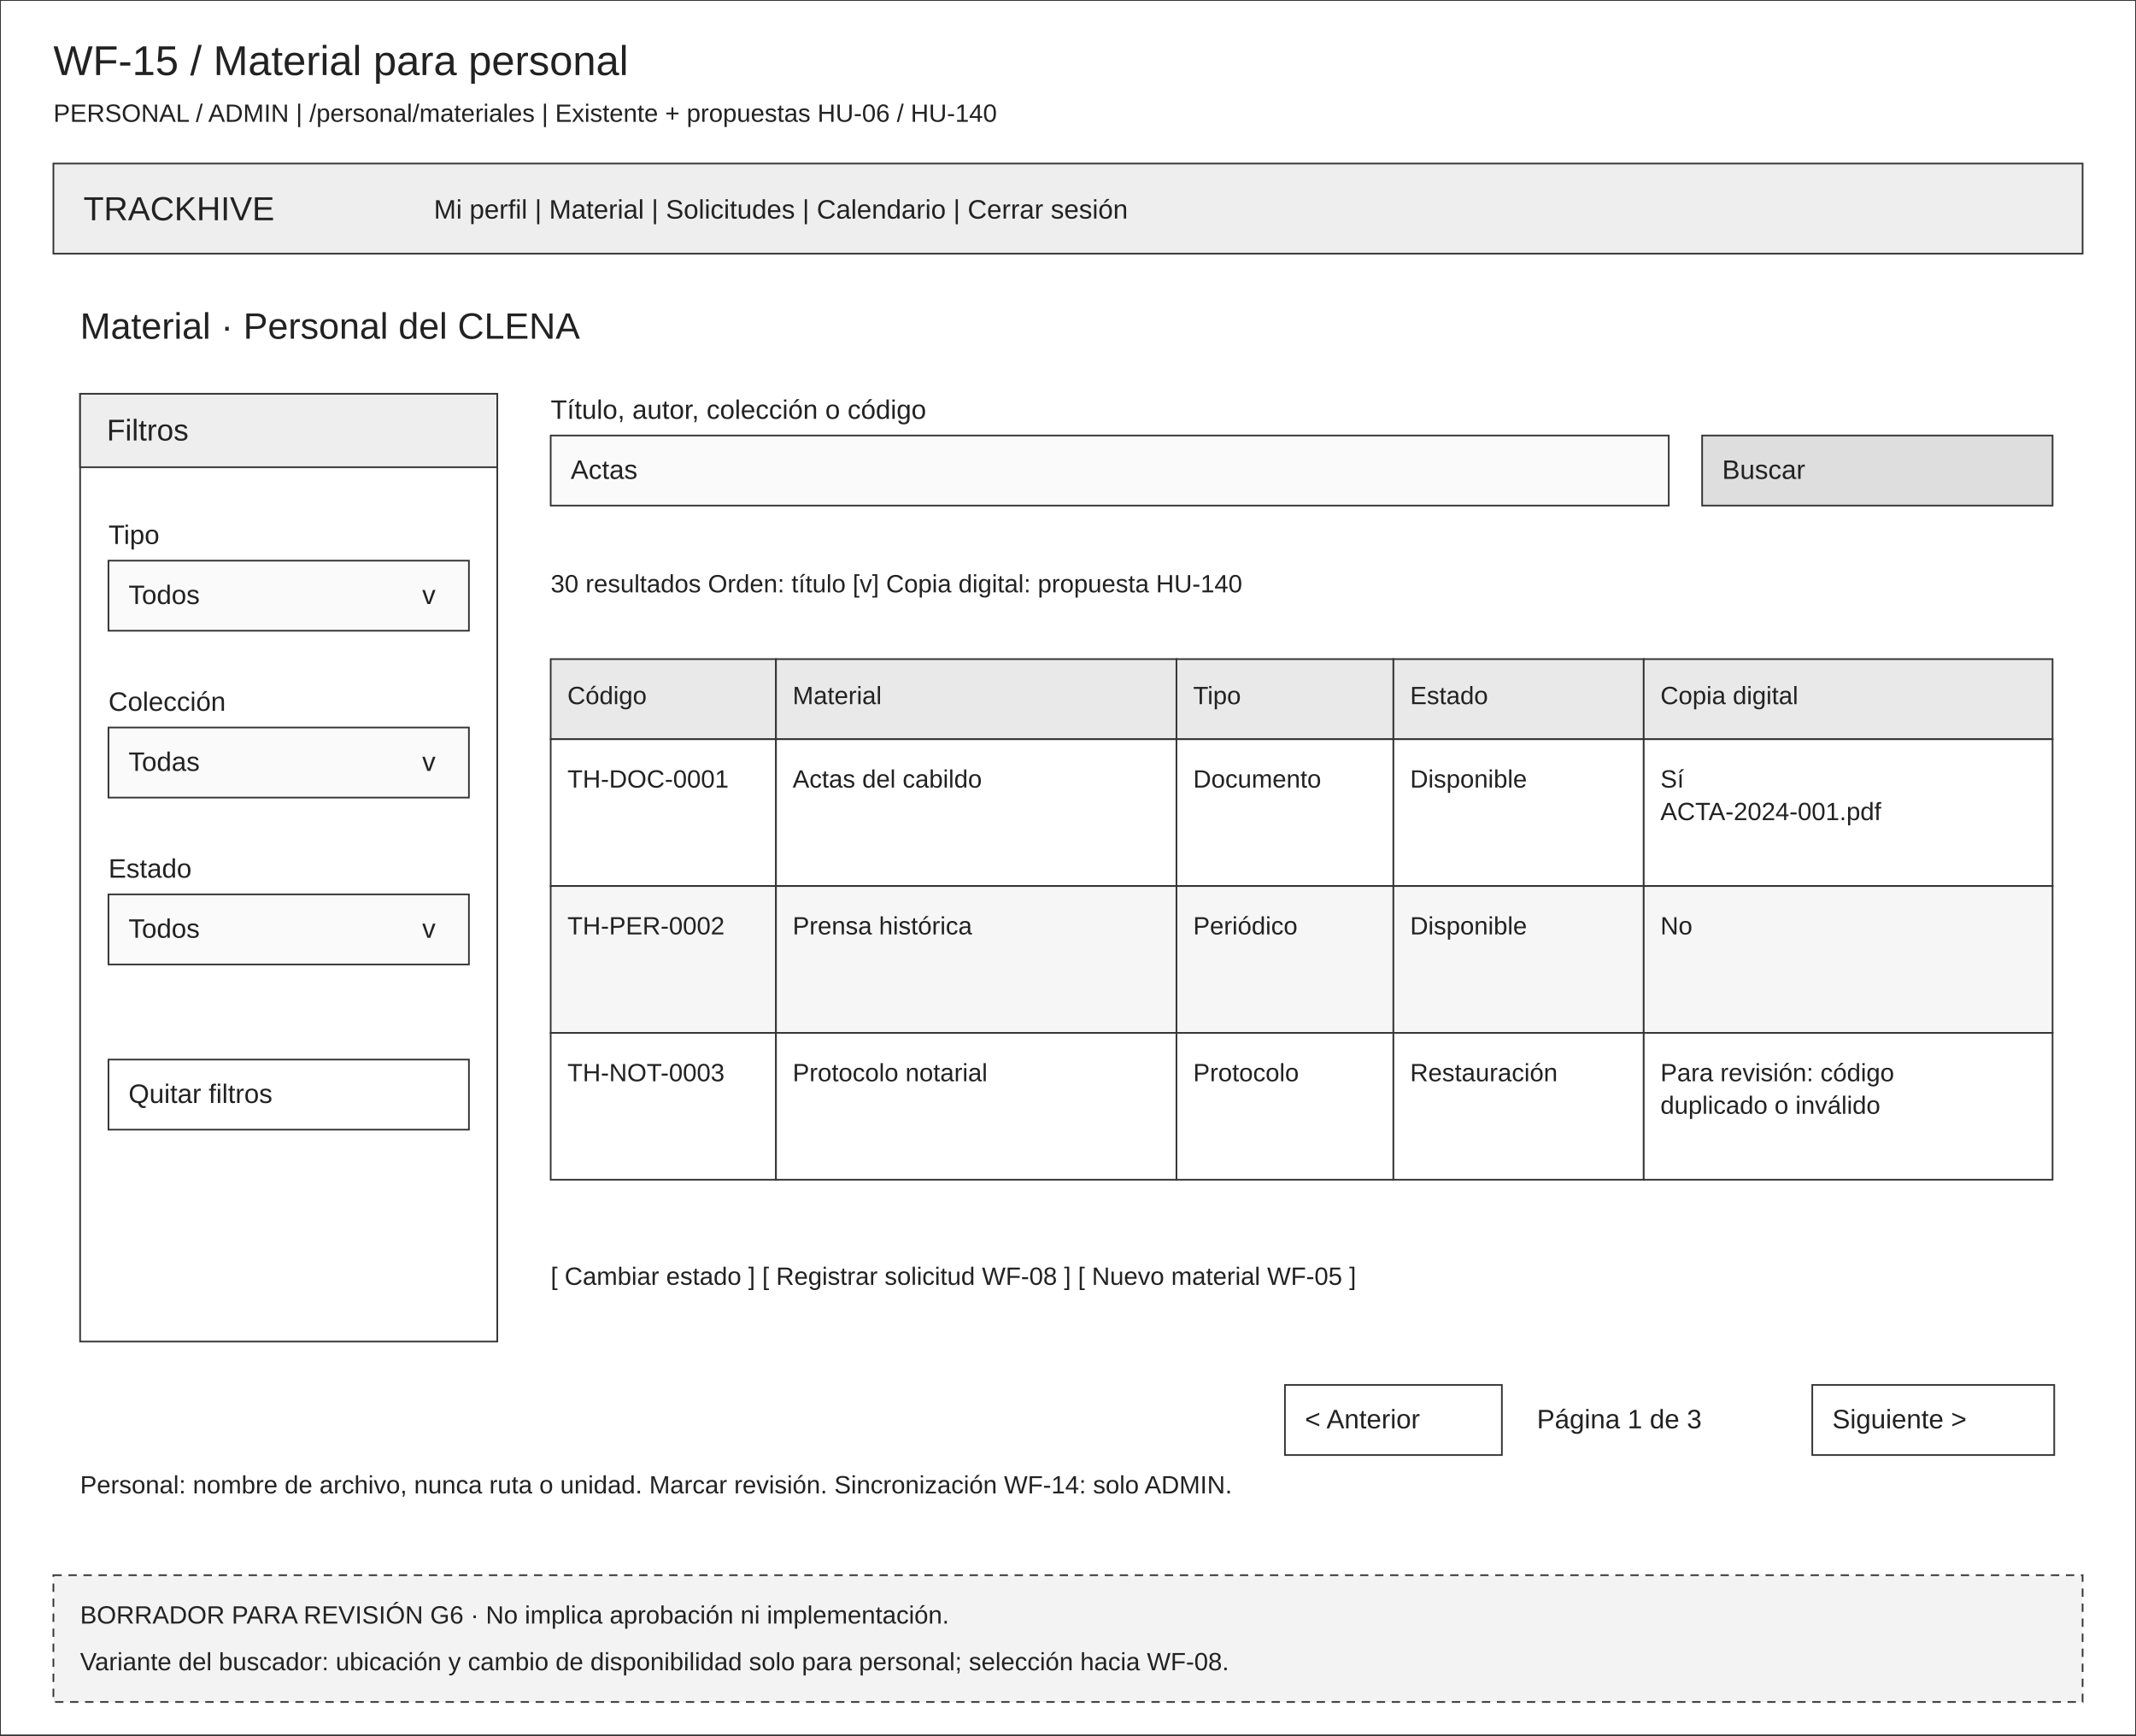
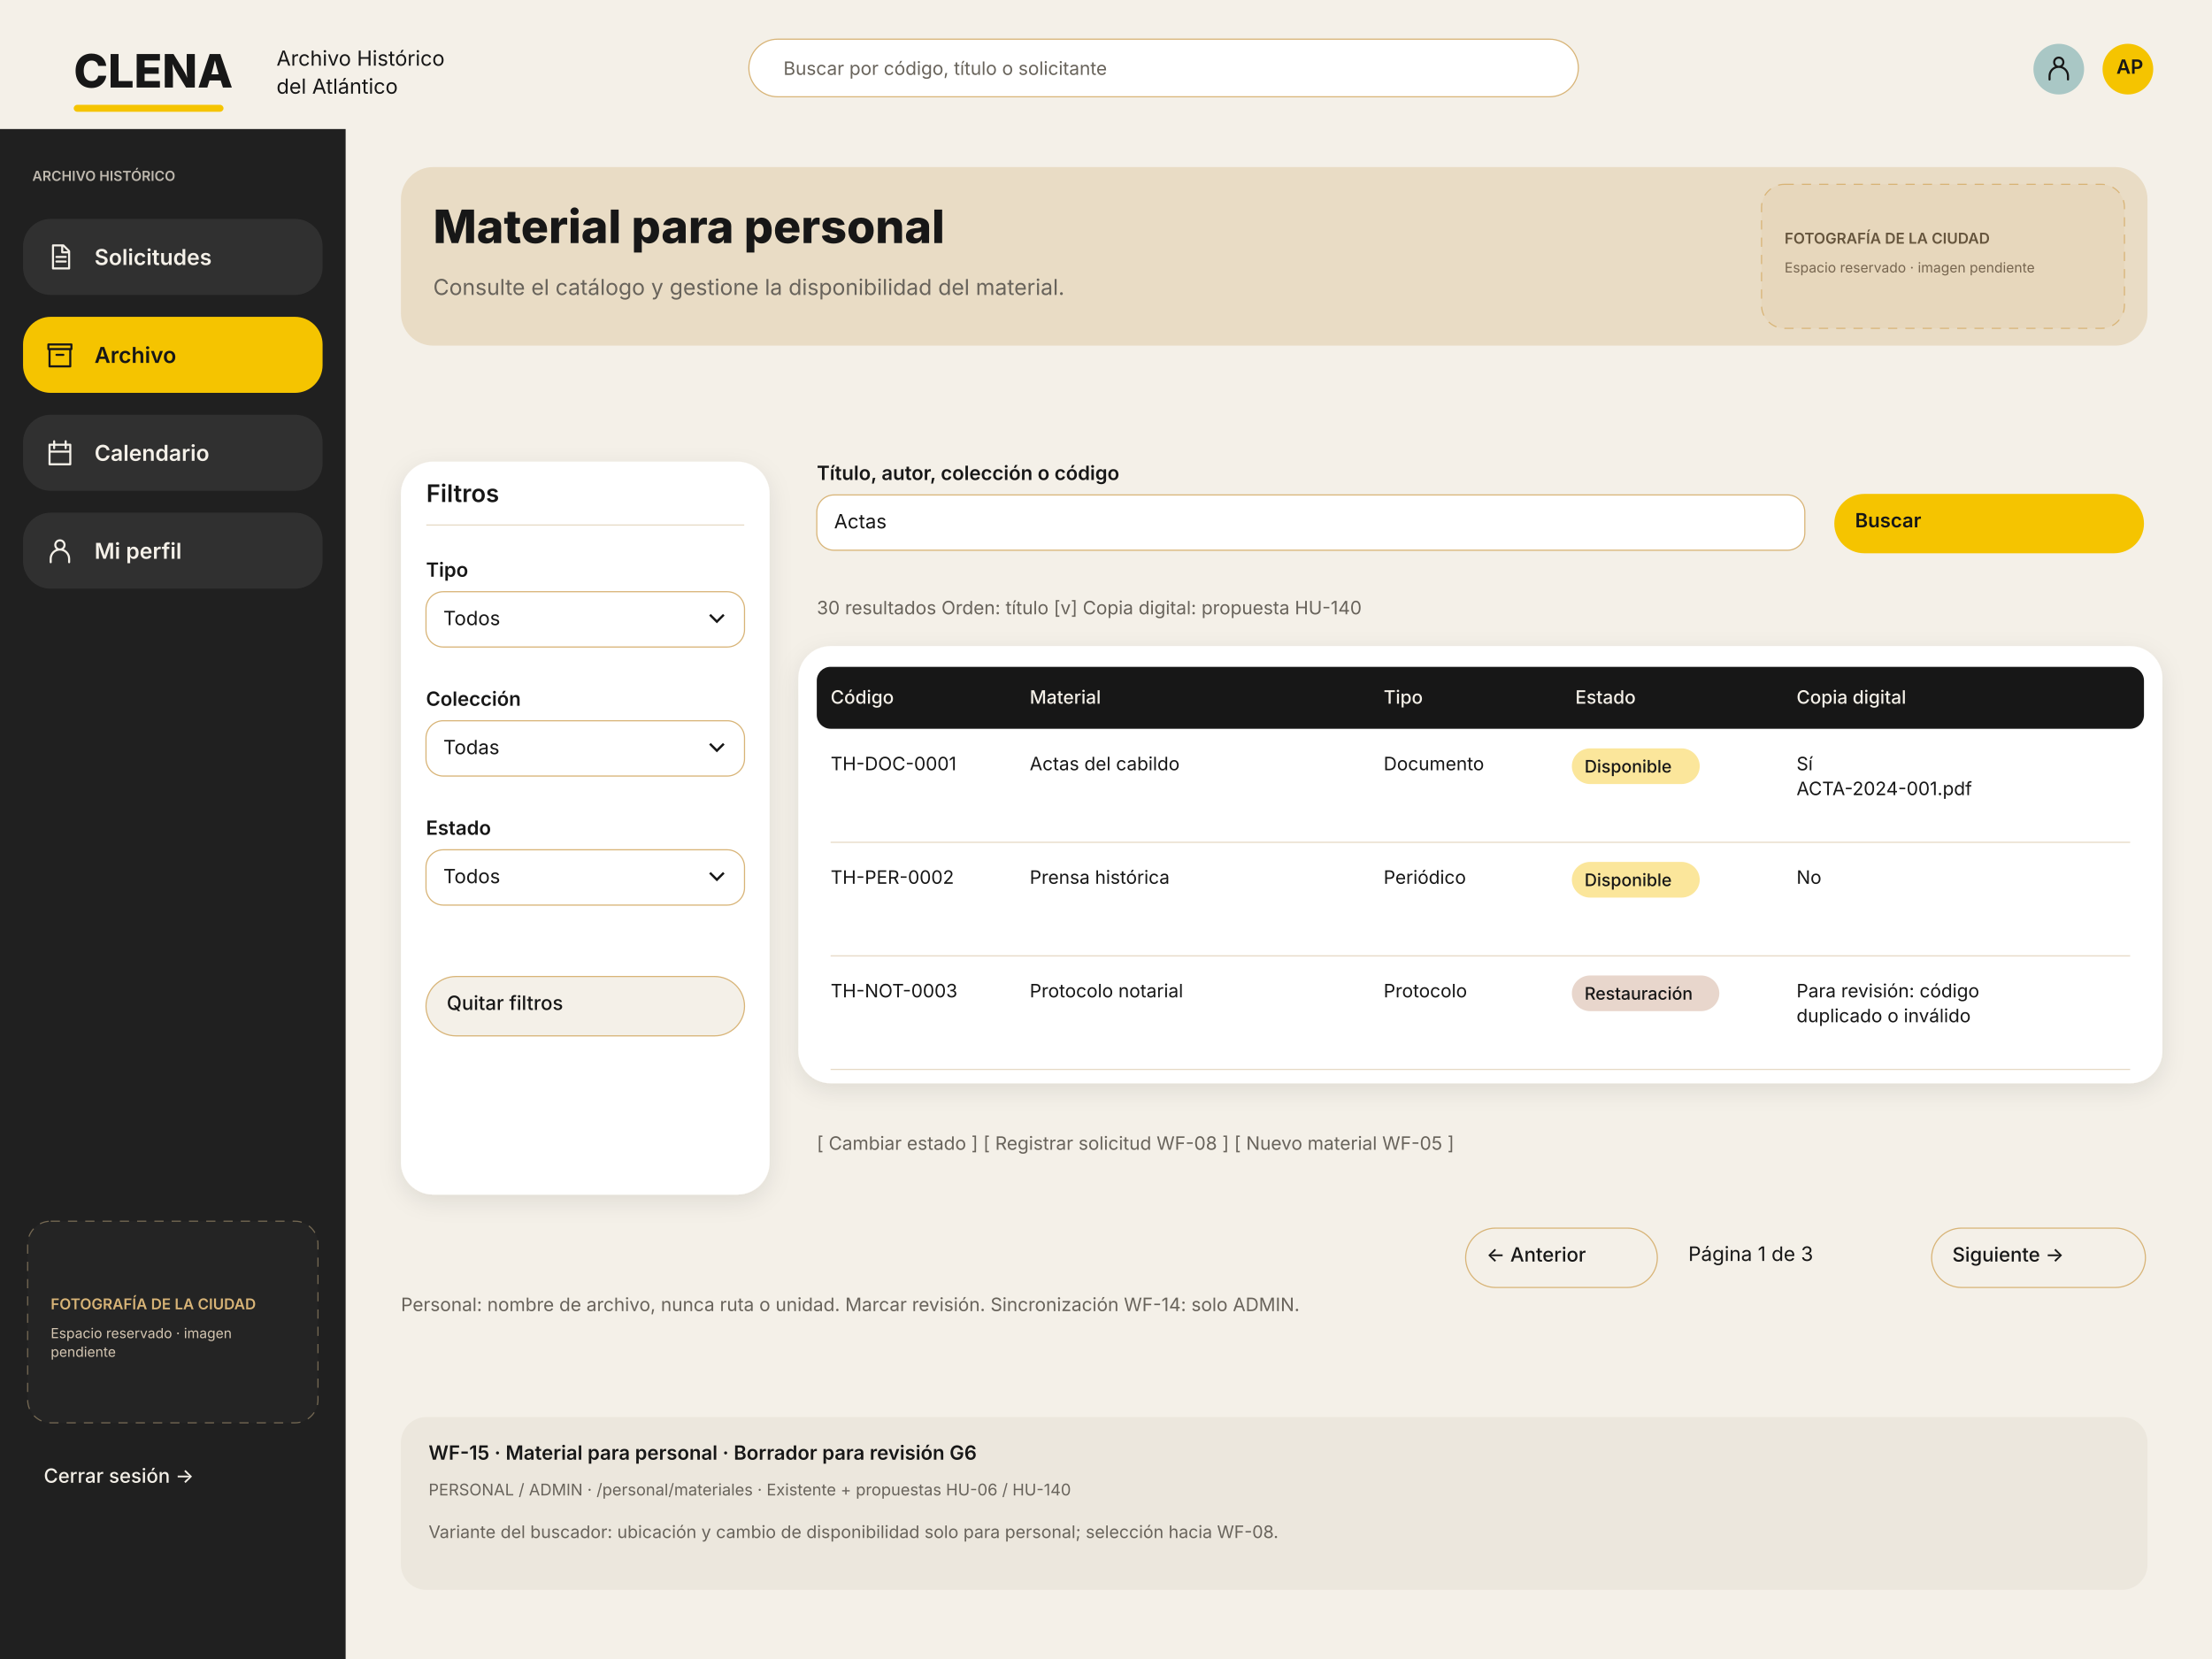
- <svg xmlns="http://www.w3.org/2000/svg" width="1280" height="1040" viewBox="0 0 1280 1040" role="img" aria-labelledby="title desc">
-   <rect x="0" y="0" width="1280" height="1040" fill="#ffffff" stroke="#333" />
-   <text x="32" y="20" font-family="Arial, sans-serif" font-size="25" fill="#222">
-     <tspan x="32" dy="0" y="45">WF-15  /  Material para personal</tspan>
-   </text>
-   <text x="32" y="58" font-family="Arial, sans-serif" font-size="15" fill="#222">
-     <tspan x="32" dy="0" y="73">PERSONAL / ADMIN  |  /personal/materiales  |  Existente + propuestas HU-06 / HU-140</tspan>
-   </text>
-   <rect x="32" y="98" width="1216" height="54" fill="#eeeeee" stroke="#333" />
-   <text x="50" y="112" font-family="Arial, sans-serif" font-size="20" fill="#222">
-     <tspan x="50" dy="0" y="132">TRACKHIVE</tspan>
-   </text>
-   <text x="260" y="115" font-family="Arial, sans-serif" font-size="16" fill="#222">
-     <tspan x="260" dy="0" y="131">Mi perfil  |  Material  |  Solicitudes  |  Calendario  |  Cerrar sesión</tspan>
-   </text>
-   <text x="48" y="181" font-family="Arial, sans-serif" font-size="22" fill="#222">
-     <tspan x="48" dy="0" y="203">Material · Personal del CLENA</tspan>
-   </text>
-   <text x="330" y="235" font-family="Arial, sans-serif" font-size="16" fill="#222">
-     <tspan x="330" dy="0" y="251">Título, autor, colección o código</tspan>
-   </text>
-   <rect x="330" y="261" width="670" height="42" fill="#fafafa" stroke="#333" />
-   <text x="342" y="271" font-family="Arial, sans-serif" font-size="16" fill="#222">
-     <tspan x="342" dy="0" y="287">Actas</tspan>
-   </text>
-   <rect x="1020" y="261" width="210" height="42" fill="#dedede" stroke="#333" />
-   <text x="1032" y="271" font-family="Arial, sans-serif" font-size="16" fill="#222">
-     <tspan x="1032" dy="0" y="287">Buscar</tspan>
-   </text>
-   <rect x="48" y="236" width="250" height="568" fill="#ffffff" stroke="#333" />
-   <rect x="48" y="236" width="250" height="44" fill="#eeeeee" stroke="#333" />
-   <text x="64" y="246" font-family="Arial, sans-serif" font-size="18" fill="#222">
-     <tspan x="64" dy="0" y="264">Filtros</tspan>
-   </text>
-   <text x="65" y="310" font-family="Arial, sans-serif" font-size="16" fill="#222">
-     <tspan x="65" dy="0" y="326">Tipo</tspan>
-   </text>
-   <rect x="65" y="336" width="216" height="42" fill="#fafafa" stroke="#333" />
-   <text x="77" y="346" font-family="Arial, sans-serif" font-size="16" fill="#222">
-     <tspan x="77" dy="0" y="362">Todos</tspan>
-   </text>
-   <text x="253" y="346" font-family="Arial, sans-serif" font-size="16" fill="#222">
-     <tspan x="253" dy="0" y="362">v</tspan>
-   </text>
-   <text x="65" y="410" font-family="Arial, sans-serif" font-size="16" fill="#222">
-     <tspan x="65" dy="0" y="426">Colección</tspan>
-   </text>
-   <rect x="65" y="436" width="216" height="42" fill="#fafafa" stroke="#333" />
-   <text x="77" y="446" font-family="Arial, sans-serif" font-size="16" fill="#222">
-     <tspan x="77" dy="0" y="462">Todas</tspan>
-   </text>
-   <text x="253" y="446" font-family="Arial, sans-serif" font-size="16" fill="#222">
-     <tspan x="253" dy="0" y="462">v</tspan>
-   </text>
-   <text x="65" y="510" font-family="Arial, sans-serif" font-size="16" fill="#222">
-     <tspan x="65" dy="0" y="526">Estado</tspan>
-   </text>
-   <rect x="65" y="536" width="216" height="42" fill="#fafafa" stroke="#333" />
-   <text x="77" y="546" font-family="Arial, sans-serif" font-size="16" fill="#222">
-     <tspan x="77" dy="0" y="562">Todos</tspan>
-   </text>
-   <text x="253" y="546" font-family="Arial, sans-serif" font-size="16" fill="#222">
-     <tspan x="253" dy="0" y="562">v</tspan>
-   </text>
-   <rect x="65" y="635" width="216" height="42" fill="#ffffff" stroke="#333" />
-   <text x="77" y="645" font-family="Arial, sans-serif" font-size="16" fill="#222">
-     <tspan x="77" dy="0" y="661">Quitar filtros</tspan>
-   </text>
-   <text x="330" y="340" font-family="Arial, sans-serif" font-size="15" fill="#222">
-     <tspan x="330" dy="0" y="355">30 resultados     Orden: título [v]     Copia digital: propuesta HU-140</tspan>
-   </text>
-   <rect x="330" y="395" width="135" height="48" fill="#e9e9e9" stroke="#333" />
-   <text x="340" y="407" font-family="Arial, sans-serif" font-size="15" fill="#222">
-     <tspan x="340" dy="0" y="422">Código</tspan>
-   </text>
-   <rect x="465" y="395" width="240" height="48" fill="#e9e9e9" stroke="#333" />
-   <text x="475" y="407" font-family="Arial, sans-serif" font-size="15" fill="#222">
-     <tspan x="475" dy="0" y="422">Material</tspan>
-   </text>
-   <rect x="705" y="395" width="130" height="48" fill="#e9e9e9" stroke="#333" />
-   <text x="715" y="407" font-family="Arial, sans-serif" font-size="15" fill="#222">
-     <tspan x="715" dy="0" y="422">Tipo</tspan>
-   </text>
-   <rect x="835" y="395" width="150" height="48" fill="#e9e9e9" stroke="#333" />
-   <text x="845" y="407" font-family="Arial, sans-serif" font-size="15" fill="#222">
-     <tspan x="845" dy="0" y="422">Estado</tspan>
-   </text>
-   <rect x="985" y="395" width="245" height="48" fill="#e9e9e9" stroke="#333" />
-   <text x="995" y="407" font-family="Arial, sans-serif" font-size="15" fill="#222">
-     <tspan x="995" dy="0" y="422">Copia digital</tspan>
-   </text>
-   <rect x="330" y="443" width="135" height="88" fill="#ffffff" stroke="#333" />
-   <text x="340" y="457" font-family="Arial, sans-serif" font-size="15" fill="#222">
-     <tspan x="340" dy="0" y="472">TH-DOC-0001</tspan>
-   </text>
-   <rect x="465" y="443" width="240" height="88" fill="#ffffff" stroke="#333" />
-   <text x="475" y="457" font-family="Arial, sans-serif" font-size="15" fill="#222">
-     <tspan x="475" dy="0" y="472">Actas del cabildo</tspan>
-   </text>
-   <rect x="705" y="443" width="130" height="88" fill="#ffffff" stroke="#333" />
-   <text x="715" y="457" font-family="Arial, sans-serif" font-size="15" fill="#222">
-     <tspan x="715" dy="0" y="472">Documento</tspan>
-   </text>
-   <rect x="835" y="443" width="150" height="88" fill="#ffffff" stroke="#333" />
-   <text x="845" y="457" font-family="Arial, sans-serif" font-size="15" fill="#222">
-     <tspan x="845" dy="0" y="472">Disponible</tspan>
-   </text>
-   <rect x="985" y="443" width="245" height="88" fill="#ffffff" stroke="#333" />
-   <text x="995" y="457" font-family="Arial, sans-serif" font-size="15" fill="#222">
-     <tspan x="995" dy="0" y="472">Sí</tspan>
-     <tspan x="995" dy="19.5">ACTA-2024-001.pdf</tspan>
-   </text>
-   <rect x="330" y="531" width="135" height="88" fill="#f6f6f6" stroke="#333" />
-   <text x="340" y="545" font-family="Arial, sans-serif" font-size="15" fill="#222">
-     <tspan x="340" dy="0" y="560">TH-PER-0002</tspan>
-   </text>
-   <rect x="465" y="531" width="240" height="88" fill="#f6f6f6" stroke="#333" />
-   <text x="475" y="545" font-family="Arial, sans-serif" font-size="15" fill="#222">
-     <tspan x="475" dy="0" y="560">Prensa histórica</tspan>
-   </text>
-   <rect x="705" y="531" width="130" height="88" fill="#f6f6f6" stroke="#333" />
-   <text x="715" y="545" font-family="Arial, sans-serif" font-size="15" fill="#222">
-     <tspan x="715" dy="0" y="560">Periódico</tspan>
-   </text>
-   <rect x="835" y="531" width="150" height="88" fill="#f6f6f6" stroke="#333" />
-   <text x="845" y="545" font-family="Arial, sans-serif" font-size="15" fill="#222">
-     <tspan x="845" dy="0" y="560">Disponible</tspan>
-   </text>
-   <rect x="985" y="531" width="245" height="88" fill="#f6f6f6" stroke="#333" />
-   <text x="995" y="545" font-family="Arial, sans-serif" font-size="15" fill="#222">
-     <tspan x="995" dy="0" y="560">No</tspan>
-   </text>
-   <rect x="330" y="619" width="135" height="88" fill="#ffffff" stroke="#333" />
-   <text x="340" y="633" font-family="Arial, sans-serif" font-size="15" fill="#222">
-     <tspan x="340" dy="0" y="648">TH-NOT-0003</tspan>
-   </text>
-   <rect x="465" y="619" width="240" height="88" fill="#ffffff" stroke="#333" />
-   <text x="475" y="633" font-family="Arial, sans-serif" font-size="15" fill="#222">
-     <tspan x="475" dy="0" y="648">Protocolo notarial</tspan>
-   </text>
-   <rect x="705" y="619" width="130" height="88" fill="#ffffff" stroke="#333" />
-   <text x="715" y="633" font-family="Arial, sans-serif" font-size="15" fill="#222">
-     <tspan x="715" dy="0" y="648">Protocolo</tspan>
-   </text>
-   <rect x="835" y="619" width="150" height="88" fill="#ffffff" stroke="#333" />
-   <text x="845" y="633" font-family="Arial, sans-serif" font-size="15" fill="#222">
-     <tspan x="845" dy="0" y="648">Restauración</tspan>
-   </text>
-   <rect x="985" y="619" width="245" height="88" fill="#ffffff" stroke="#333" />
-   <text x="995" y="633" font-family="Arial, sans-serif" font-size="15" fill="#222">
-     <tspan x="995" dy="0" y="648">Para revisión: código</tspan>
-     <tspan x="995" dy="19.5">duplicado o inválido</tspan>
-   </text>
-   <text x="330" y="755" font-family="Arial, sans-serif" font-size="15" fill="#222">
-     <tspan x="330" dy="0" y="770">[ Cambiar estado ]  [ Registrar solicitud WF-08 ]  [ Nuevo material WF-05 ]</tspan>
-   </text>
-   <rect x="770" y="830" width="130" height="42" fill="#ffffff" stroke="#333" />
-   <text x="782" y="840" font-family="Arial, sans-serif" font-size="16" fill="#222">
-     <tspan x="782" dy="0" y="856">&lt; Anterior</tspan>
-   </text>
-   <text x="921" y="840" font-family="Arial, sans-serif" font-size="16" fill="#222">
-     <tspan x="921" dy="0" y="856">Página 1 de 3</tspan>
-   </text>
-   <rect x="1086" y="830" width="145" height="42" fill="#ffffff" stroke="#333" />
-   <text x="1098" y="840" font-family="Arial, sans-serif" font-size="16" fill="#222">
-     <tspan x="1098" dy="0" y="856">Siguiente &gt;</tspan>
-   </text>
-   <text x="48" y="880" font-family="Arial, sans-serif" font-size="15" fill="#222">
-     <tspan x="48" dy="0" y="895">Personal: nombre de archivo, nunca ruta o unidad. Marcar revisión. Sincronización WF-14: solo ADMIN.</tspan>
-   </text>
-   <rect x="32" y="944" width="1216" height="76" fill="#f3f3f3" stroke="#333" stroke-dasharray="5 4" />
-   <text x="48" y="958" font-family="Arial, sans-serif" font-size="15" fill="#222">
-     <tspan x="48" dy="0" y="973">BORRADOR PARA REVISIÓN G6 · No implica aprobación ni implementación.</tspan>
-   </text>
-   <text x="48" y="986" font-family="Arial, sans-serif" font-size="15" fill="#222">
-     <tspan x="48" dy="0" y="1001">Variante del buscador: ubicación y cambio de disponibilidad solo para personal; selección hacia WF-08.</tspan>
+ <svg xmlns="http://www.w3.org/2000/svg" width="1920" height="1440" viewBox="0 0 1920 1440" role="img" aria-labelledby="title desc">
+   <defs>
+     <style>@font-face{font-family:Inter;font-style:normal;font-weight:100 900;src:url('assets/InterVariable.woff2') format('woff2')}text{font-kerning:normal}</style>
+     <filter id="card-shadow" x="-15%" y="-15%" width="140%" height="150%">
+       <feDropShadow dx="0" dy="6" stdDeviation="10" flood-color="#171717" flood-opacity="0.09" />
+     </filter>
+   </defs>
+   <rect x="0" y="0" width="1920" height="1440" rx="0" fill="#F4F0E8" stroke="none" />
+   <text x="64" y="36" fill="#171717" font-family="Inter,Arial,sans-serif" font-size="40" font-weight="800" data-max-width="160">
+     <tspan x="64" y="76">CLENA</tspan>
+   </text>
+   <rect x="64" y="91" width="130" height="6" rx="3" fill="#F5C400" stroke="none" />
+   <text x="240" y="39" fill="#171717" font-family="Inter,Arial,sans-serif" font-size="18" font-weight="400" data-max-width="240">
+     <tspan x="240" y="57">Archivo Histórico</tspan>
+     <tspan x="240" y="81.3">del Atlántico</tspan>
+   </text>
+   <rect x="650" y="34" width="720" height="50" rx="25" fill="#FFFFFF" stroke="#D8B477" />
+   <text x="680" y="49" fill="#68635B" font-family="Inter,Arial,sans-serif" font-size="16" font-weight="400" data-max-width="660">
+     <tspan x="680" y="65">Buscar por código, título o solicitante</tspan>
+   </text>
+   <rect x="1765" y="38" width="44" height="44" rx="22" fill="#A9C7C5" stroke="none" />
+   <g transform="translate(1775 47)" fill="none" stroke="#171717" stroke-width="1.8" stroke-linecap="round" stroke-linejoin="round">
+     <path d="M16 7a4 4 0 1 1-8 0a4 4 0 1 1 8 0 M4 22v-3a8 8 0 0 1 16 0v3" />
+   </g>
+   <rect x="1825" y="38" width="44" height="44" rx="22" fill="#F5C400" stroke="none" />
+   <text x="1837" y="47" fill="#171717" font-family="Inter,Arial,sans-serif" font-size="17" font-weight="600" data-max-width="30">
+     <tspan x="1837" y="64">AP</tspan>
+   </text>
+   <rect x="0" y="112" width="300" height="1328" rx="0" fill="#202020" stroke="none" />
+   <text x="28" y="145" fill="#BEB8AE" font-family="Inter,Arial,sans-serif" font-size="12" font-weight="600" data-max-width="245">
+     <tspan x="28" y="157">ARCHIVO HISTÓRICO</tspan>
+   </text>
+   <rect x="20" y="190" width="260" height="66" rx="24" fill="#303030" stroke="none" />
+   <g transform="translate(40 211)" fill="none" stroke="#F4F0E8" stroke-width="1.8" stroke-linecap="round" stroke-linejoin="round">
+     <path d="M6 2h9l5 5v15H6z M14 2v6h6 M9 12h8 M9 16h8" />
+   </g>
+   <text x="82" y="211" fill="#F4F0E8" font-family="Inter,Arial,sans-serif" font-size="19" font-weight="600" data-max-width="180">
+     <tspan x="82" y="230">Solicitudes</tspan>
+   </text>
+   <rect x="20" y="275" width="260" height="66" rx="24" fill="#F5C400" stroke="none" />
+   <g transform="translate(40 296)" fill="none" stroke="#171717" stroke-width="1.8" stroke-linecap="round" stroke-linejoin="round">
+     <path d="M3 7h18v15H3z M2 3h20v4H2z M9 12h6" />
+   </g>
+   <text x="82" y="296" fill="#171717" font-family="Inter,Arial,sans-serif" font-size="19" font-weight="600" data-max-width="180">
+     <tspan x="82" y="315">Archivo</tspan>
+   </text>
+   <rect x="20" y="360" width="260" height="66" rx="24" fill="#303030" stroke="none" />
+   <g transform="translate(40 381)" fill="none" stroke="#F4F0E8" stroke-width="1.8" stroke-linecap="round" stroke-linejoin="round">
+     <path d="M3 5h18v17H3z M7 2v6 M17 2v6 M3 11h18" />
+   </g>
+   <text x="82" y="381" fill="#F4F0E8" font-family="Inter,Arial,sans-serif" font-size="19" font-weight="600" data-max-width="180">
+     <tspan x="82" y="400">Calendario</tspan>
+   </text>
+   <rect x="20" y="445" width="260" height="66" rx="24" fill="#303030" stroke="none" />
+   <g transform="translate(40 466)" fill="none" stroke="#F4F0E8" stroke-width="1.8" stroke-linecap="round" stroke-linejoin="round">
+     <path d="M16 7a4 4 0 1 1-8 0a4 4 0 1 1 8 0 M4 22v-3a8 8 0 0 1 16 0v3" />
+   </g>
+   <text x="82" y="466" fill="#F4F0E8" font-family="Inter,Arial,sans-serif" font-size="19" font-weight="600" data-max-width="180">
+     <tspan x="82" y="485">Mi perfil</tspan>
+   </text>
+   <rect x="24" y="1060" width="252" height="175" rx="20" fill="#242424" stroke="#756953" stroke-dasharray="8 7" />
+   <text x="44" y="1123.5" fill="#D8B477" font-family="Inter,Arial,sans-serif" font-size="13" font-weight="600" data-max-width="212">
+     <tspan x="44" y="1136.5">FOTOGRAFÍA DE LA CIUDAD</tspan>
+   </text>
+   <text x="44" y="1149.5" fill="#D4C6B2" font-family="Inter,Arial,sans-serif" font-size="12" font-weight="400" data-max-width="212">
+     <tspan x="44" y="1161.5">Espacio reservado · imagen</tspan>
+     <tspan x="44" y="1177.7">pendiente</tspan>
+   </text>
+   <text x="38" y="1270" fill="#F4F0E8" font-family="Inter,Arial,sans-serif" font-size="17" font-weight="500" data-max-width="230">
+     <tspan x="38" y="1287">Cerrar sesión →</tspan>
+   </text>
+   <rect x="348" y="145" width="1516" height="155" rx="28" fill="#E9DCC5" stroke="none" />
+   <text x="376" y="171" fill="#171717" font-family="Inter,Arial,sans-serif" font-size="40" font-weight="800" data-max-width="1096">
+     <tspan x="376" y="211">Material para personal</tspan>
+   </text>
+   <text x="376" y="237" fill="#68635B" font-family="Inter,Arial,sans-serif" font-size="19" font-weight="400" data-max-width="1096">
+     <tspan x="376" y="256">Consulte el catálogo y gestione la disponibilidad del material.</tspan>
+   </text>
+   <rect x="1529" y="160" width="315" height="125" rx="20" fill="#E7D7BC" stroke="#D8B477" stroke-dasharray="8 7" />
+   <text x="1549" y="198.5" fill="#65543C" font-family="Inter,Arial,sans-serif" font-size="13" font-weight="600" data-max-width="275">
+     <tspan x="1549" y="211.5">FOTOGRAFÍA DE LA CIUDAD</tspan>
+   </text>
+   <text x="1549" y="224.5" fill="#776650" font-family="Inter,Arial,sans-serif" font-size="12" font-weight="400" data-max-width="275">
+     <tspan x="1549" y="236.5">Espacio reservado · imagen pendiente</tspan>
+   </text>
+   <text x="708.96" y="399.6" fill="#171717" font-family="Inter,Arial,sans-serif" font-size="17" font-weight="600" data-max-width="857.6">
+     <tspan x="708.96" y="416.6">Título, autor, colección o código</tspan>
+   </text>
+   <rect x="708.96" y="429.6" width="857.6" height="48" rx="15" fill="#FFFFFF" stroke="#D8B477" />
+   <text x="723.96" y="441.6" fill="#171717" font-family="Inter,Arial,sans-serif" font-size="17" font-weight="400" data-max-width="802.6">
+     <tspan x="723.96" y="458.6">Actas</tspan>
+   </text>
+   <rect x="1592.16" y="428.72" width="268.8" height="51.52" rx="26" fill="#F5C400" stroke="none" />
+   <text x="1610.16" y="440.72" fill="#171717" font-family="Inter,Arial,sans-serif" font-size="17" font-weight="600" data-max-width="232.8">
+     <tspan x="1610.16" y="457.72">Buscar</tspan>
+   </text>
+   <rect x="348" y="400.72" width="320" height="636.16" rx="28" fill="#FFFFFF" stroke="none" filter="url(#card-shadow)" />
+   <text x="370" y="414.72" fill="#171717" font-family="Inter,Arial,sans-serif" font-size="21" font-weight="600" data-max-width="276">
+     <tspan x="370" y="435.72">Filtros</tspan>
+   </text>
+   <path d="M370 455.72h276" stroke="#E6D9C5" />
+   <text x="369.76" y="483.6" fill="#171717" font-family="Inter,Arial,sans-serif" font-size="17" font-weight="600" data-max-width="276.48">
+     <tspan x="369.76" y="500.6">Tipo</tspan>
+   </text>
+   <rect x="369.76" y="513.6" width="276.48" height="48" rx="15" fill="#FFFFFF" stroke="#D8B477" />
+   <text x="384.76" y="525.6" fill="#171717" font-family="Inter,Arial,sans-serif" font-size="17" font-weight="400" data-max-width="221.48000000000002">
+     <tspan x="384.76" y="542.6">Todos</tspan>
+   </text>
+   <path d="M616.24 533.6l6 6 6-6" fill="none" stroke="#171717" stroke-width="2" />
+   <text x="369.76" y="595.6" fill="#171717" font-family="Inter,Arial,sans-serif" font-size="17" font-weight="600" data-max-width="276.48">
+     <tspan x="369.76" y="612.6">Colección</tspan>
+   </text>
+   <rect x="369.76" y="625.6" width="276.48" height="48" rx="15" fill="#FFFFFF" stroke="#D8B477" />
+   <text x="384.76" y="637.6" fill="#171717" font-family="Inter,Arial,sans-serif" font-size="17" font-weight="400" data-max-width="221.48000000000002">
+     <tspan x="384.76" y="654.6">Todas</tspan>
+   </text>
+   <path d="M616.24 645.6l6 6 6-6" fill="none" stroke="#171717" stroke-width="2" />
+   <text x="369.76" y="707.6" fill="#171717" font-family="Inter,Arial,sans-serif" font-size="17" font-weight="600" data-max-width="276.48">
+     <tspan x="369.76" y="724.6">Estado</tspan>
+   </text>
+   <rect x="369.76" y="737.6" width="276.48" height="48" rx="15" fill="#FFFFFF" stroke="#D8B477" />
+   <text x="384.76" y="749.6" fill="#171717" font-family="Inter,Arial,sans-serif" font-size="17" font-weight="400" data-max-width="221.48000000000002">
+     <tspan x="384.76" y="766.6">Todos</tspan>
+   </text>
+   <path d="M616.24 757.6l6 6 6-6" fill="none" stroke="#171717" stroke-width="2" />
+   <rect x="369.76" y="847.6" width="276.48" height="51.52" rx="26" fill="#F4F0E8" stroke="#D8B477" />
+   <text x="387.76" y="859.6" fill="#171717" font-family="Inter,Arial,sans-serif" font-size="17" font-weight="500" data-max-width="240.48000000000002">
+     <tspan x="387.76" y="876.6">Quitar filtros</tspan>
+   </text>
+   <text x="708.96" y="517.2" fill="#68635B" font-family="Inter,Arial,sans-serif" font-size="16" font-weight="400" data-max-width="1152">
+     <tspan x="708.96" y="533.2">30 resultados     Orden: título [v]     Copia digital: propuesta HU-140</tspan>
+   </text>
+   <rect x="692.96" y="560.8" width="1184" height="379.44" rx="28" fill="#FFFFFF" stroke="none" filter="url(#card-shadow)" />
+   <rect x="708.96" y="578.8" width="1152" height="53.76" rx="12" fill="#171717" stroke="none" />
+   <text x="720.96" y="594.8" fill="#F4F0E8" font-family="Inter,Arial,sans-serif" font-size="16" font-weight="500" data-max-width="148.8">
+     <tspan x="720.96" y="610.8">Código</tspan>
+   </text>
+   <text x="893.76" y="594.8" fill="#F4F0E8" font-family="Inter,Arial,sans-serif" font-size="16" font-weight="500" data-max-width="283.2">
+     <tspan x="893.76" y="610.8">Material</tspan>
+   </text>
+   <text x="1200.96" y="594.8" fill="#F4F0E8" font-family="Inter,Arial,sans-serif" font-size="16" font-weight="500" data-max-width="142.4">
+     <tspan x="1200.96" y="610.8">Tipo</tspan>
+   </text>
+   <text x="1367.36" y="594.8" fill="#F4F0E8" font-family="Inter,Arial,sans-serif" font-size="16" font-weight="500" data-max-width="168">
+     <tspan x="1367.36" y="610.8">Estado</tspan>
+   </text>
+   <text x="1559.36" y="594.8" fill="#F4F0E8" font-family="Inter,Arial,sans-serif" font-size="16" font-weight="500" data-max-width="289.6">
+     <tspan x="1559.36" y="610.8">Copia digital</tspan>
+   </text>
+   <text x="720.96" y="652.56" fill="#171717" font-family="Inter,Arial,sans-serif" font-size="16" font-weight="400" data-max-width="148.8">
+     <tspan x="720.96" y="668.56">TH-DOC-0001</tspan>
+   </text>
+   <text x="893.76" y="652.56" fill="#171717" font-family="Inter,Arial,sans-serif" font-size="16" font-weight="400" data-max-width="283.2">
+     <tspan x="893.76" y="668.56">Actas del cabildo</tspan>
+   </text>
+   <text x="1200.96" y="652.56" fill="#171717" font-family="Inter,Arial,sans-serif" font-size="16" font-weight="400" data-max-width="142.4">
+     <tspan x="1200.96" y="668.56">Documento</tspan>
+   </text>
+   <rect x="1364.36" y="649.56" width="111" height="31" rx="16" fill="#FBE69B" stroke="none" />
+   <text x="1375.36" y="655.56" fill="#171717" font-family="Inter,Arial,sans-serif" font-size="15" font-weight="500" data-max-width="91">
+     <tspan x="1375.36" y="670.56">Disponible</tspan>
+   </text>
+   <text x="1559.36" y="652.56" fill="#171717" font-family="Inter,Arial,sans-serif" font-size="16" font-weight="400" data-max-width="289.6">
+     <tspan x="1559.36" y="668.56">Sí</tspan>
+     <tspan x="1559.36" y="690.16">ACTA-2024-001.pdf</tspan>
+   </text>
+   <path d="M720.96 731.12h1128" stroke="#E6D9C5" />
+   <text x="720.96" y="751.12" fill="#171717" font-family="Inter,Arial,sans-serif" font-size="16" font-weight="400" data-max-width="148.8">
+     <tspan x="720.96" y="767.12">TH-PER-0002</tspan>
+   </text>
+   <text x="893.76" y="751.12" fill="#171717" font-family="Inter,Arial,sans-serif" font-size="16" font-weight="400" data-max-width="283.2">
+     <tspan x="893.76" y="767.12">Prensa histórica</tspan>
+   </text>
+   <text x="1200.96" y="751.12" fill="#171717" font-family="Inter,Arial,sans-serif" font-size="16" font-weight="400" data-max-width="142.4">
+     <tspan x="1200.96" y="767.12">Periódico</tspan>
+   </text>
+   <rect x="1364.36" y="748.12" width="111" height="31" rx="16" fill="#FBE69B" stroke="none" />
+   <text x="1375.36" y="754.12" fill="#171717" font-family="Inter,Arial,sans-serif" font-size="15" font-weight="500" data-max-width="91">
+     <tspan x="1375.36" y="769.12">Disponible</tspan>
+   </text>
+   <text x="1559.36" y="751.12" fill="#171717" font-family="Inter,Arial,sans-serif" font-size="16" font-weight="400" data-max-width="289.6">
+     <tspan x="1559.36" y="767.12">No</tspan>
+   </text>
+   <path d="M720.96 829.68h1128" stroke="#E6D9C5" />
+   <text x="720.96" y="849.68" fill="#171717" font-family="Inter,Arial,sans-serif" font-size="16" font-weight="400" data-max-width="148.8">
+     <tspan x="720.96" y="865.68">TH-NOT-0003</tspan>
+   </text>
+   <text x="893.76" y="849.68" fill="#171717" font-family="Inter,Arial,sans-serif" font-size="16" font-weight="400" data-max-width="283.2">
+     <tspan x="893.76" y="865.68">Protocolo notarial</tspan>
+   </text>
+   <text x="1200.96" y="849.68" fill="#171717" font-family="Inter,Arial,sans-serif" font-size="16" font-weight="400" data-max-width="142.4">
+     <tspan x="1200.96" y="865.68">Protocolo</tspan>
+   </text>
+   <rect x="1364.36" y="846.68" width="128" height="31" rx="16" fill="#E8D6CC" stroke="none" />
+   <text x="1375.36" y="852.68" fill="#171717" font-family="Inter,Arial,sans-serif" font-size="15" font-weight="500" data-max-width="108">
+     <tspan x="1375.36" y="867.68">Restauración</tspan>
+   </text>
+   <text x="1559.36" y="849.68" fill="#171717" font-family="Inter,Arial,sans-serif" font-size="16" font-weight="400" data-max-width="289.6">
+     <tspan x="1559.36" y="865.68">Para revisión: código</tspan>
+     <tspan x="1559.36" y="887.28">duplicado o inválido</tspan>
+   </text>
+   <path d="M720.96 928.24h1128" stroke="#E6D9C5" />
+   <text x="708.96" y="982" fill="#68635B" font-family="Inter,Arial,sans-serif" font-size="16" font-weight="400" data-max-width="1152">
+     <tspan x="708.96" y="998">[ Cambiar estado ]  [ Registrar solicitud WF-08 ]  [ Nuevo material WF-05 ]</tspan>
+   </text>
+   <rect x="1272.16" y="1066" width="166.4" height="51.52" rx="26" fill="#F4F0E8" stroke="#D8B477" />
+   <text x="1290.16" y="1078" fill="#171717" font-family="Inter,Arial,sans-serif" font-size="17" font-weight="500" data-max-width="130.4">
+     <tspan x="1290.16" y="1095">← Anterior</tspan>
+   </text>
+   <text x="1465.44" y="1077.2" fill="#171717" font-family="Inter,Arial,sans-serif" font-size="17.28" font-weight="400" data-max-width="217.6">
+     <tspan x="1465.44" y="1094.48">Página 1 de 3</tspan>
+   </text>
+   <rect x="1676.64" y="1066" width="185.6" height="51.52" rx="26" fill="#F4F0E8" stroke="#D8B477" />
+   <text x="1694.64" y="1078" fill="#171717" font-family="Inter,Arial,sans-serif" font-size="17" font-weight="500" data-max-width="149.6">
+     <tspan x="1694.64" y="1095">Siguiente →</tspan>
+   </text>
+   <text x="348" y="1122" fill="#68635B" font-family="Inter,Arial,sans-serif" font-size="16" font-weight="400" data-max-width="1472">
+     <tspan x="348" y="1138">Personal: nombre de archivo, nunca ruta o unidad. Marcar revisión. Sincronización WF-14: solo ADMIN.</tspan>
+   </text>
+   <rect x="348" y="1230" width="1516" height="150" rx="22" fill="#ECE7DD" stroke="none" />
+   <text x="372" y="1250" fill="#171717" font-family="Inter,Arial,sans-serif" font-size="17" font-weight="600" data-max-width="1462">
+     <tspan x="372" y="1267">WF-15 · Material para personal · Borrador para revisión G6</tspan>
+   </text>
+   <text x="372" y="1284" fill="#68635B" font-family="Inter,Arial,sans-serif" font-size="14" font-weight="400" data-max-width="1462">
+     <tspan x="372" y="1298">PERSONAL / ADMIN · /personal/materiales · Existente + propuestas HU-06 / HU-140</tspan>
+   </text>
+   <text x="372" y="1320" fill="#68635B" font-family="Inter,Arial,sans-serif" font-size="15" font-weight="400" data-max-width="1462">
+     <tspan x="372" y="1335">Variante del buscador: ubicación y cambio de disponibilidad solo para personal; selección hacia WF-08.</tspan>
  </text>
</svg>
